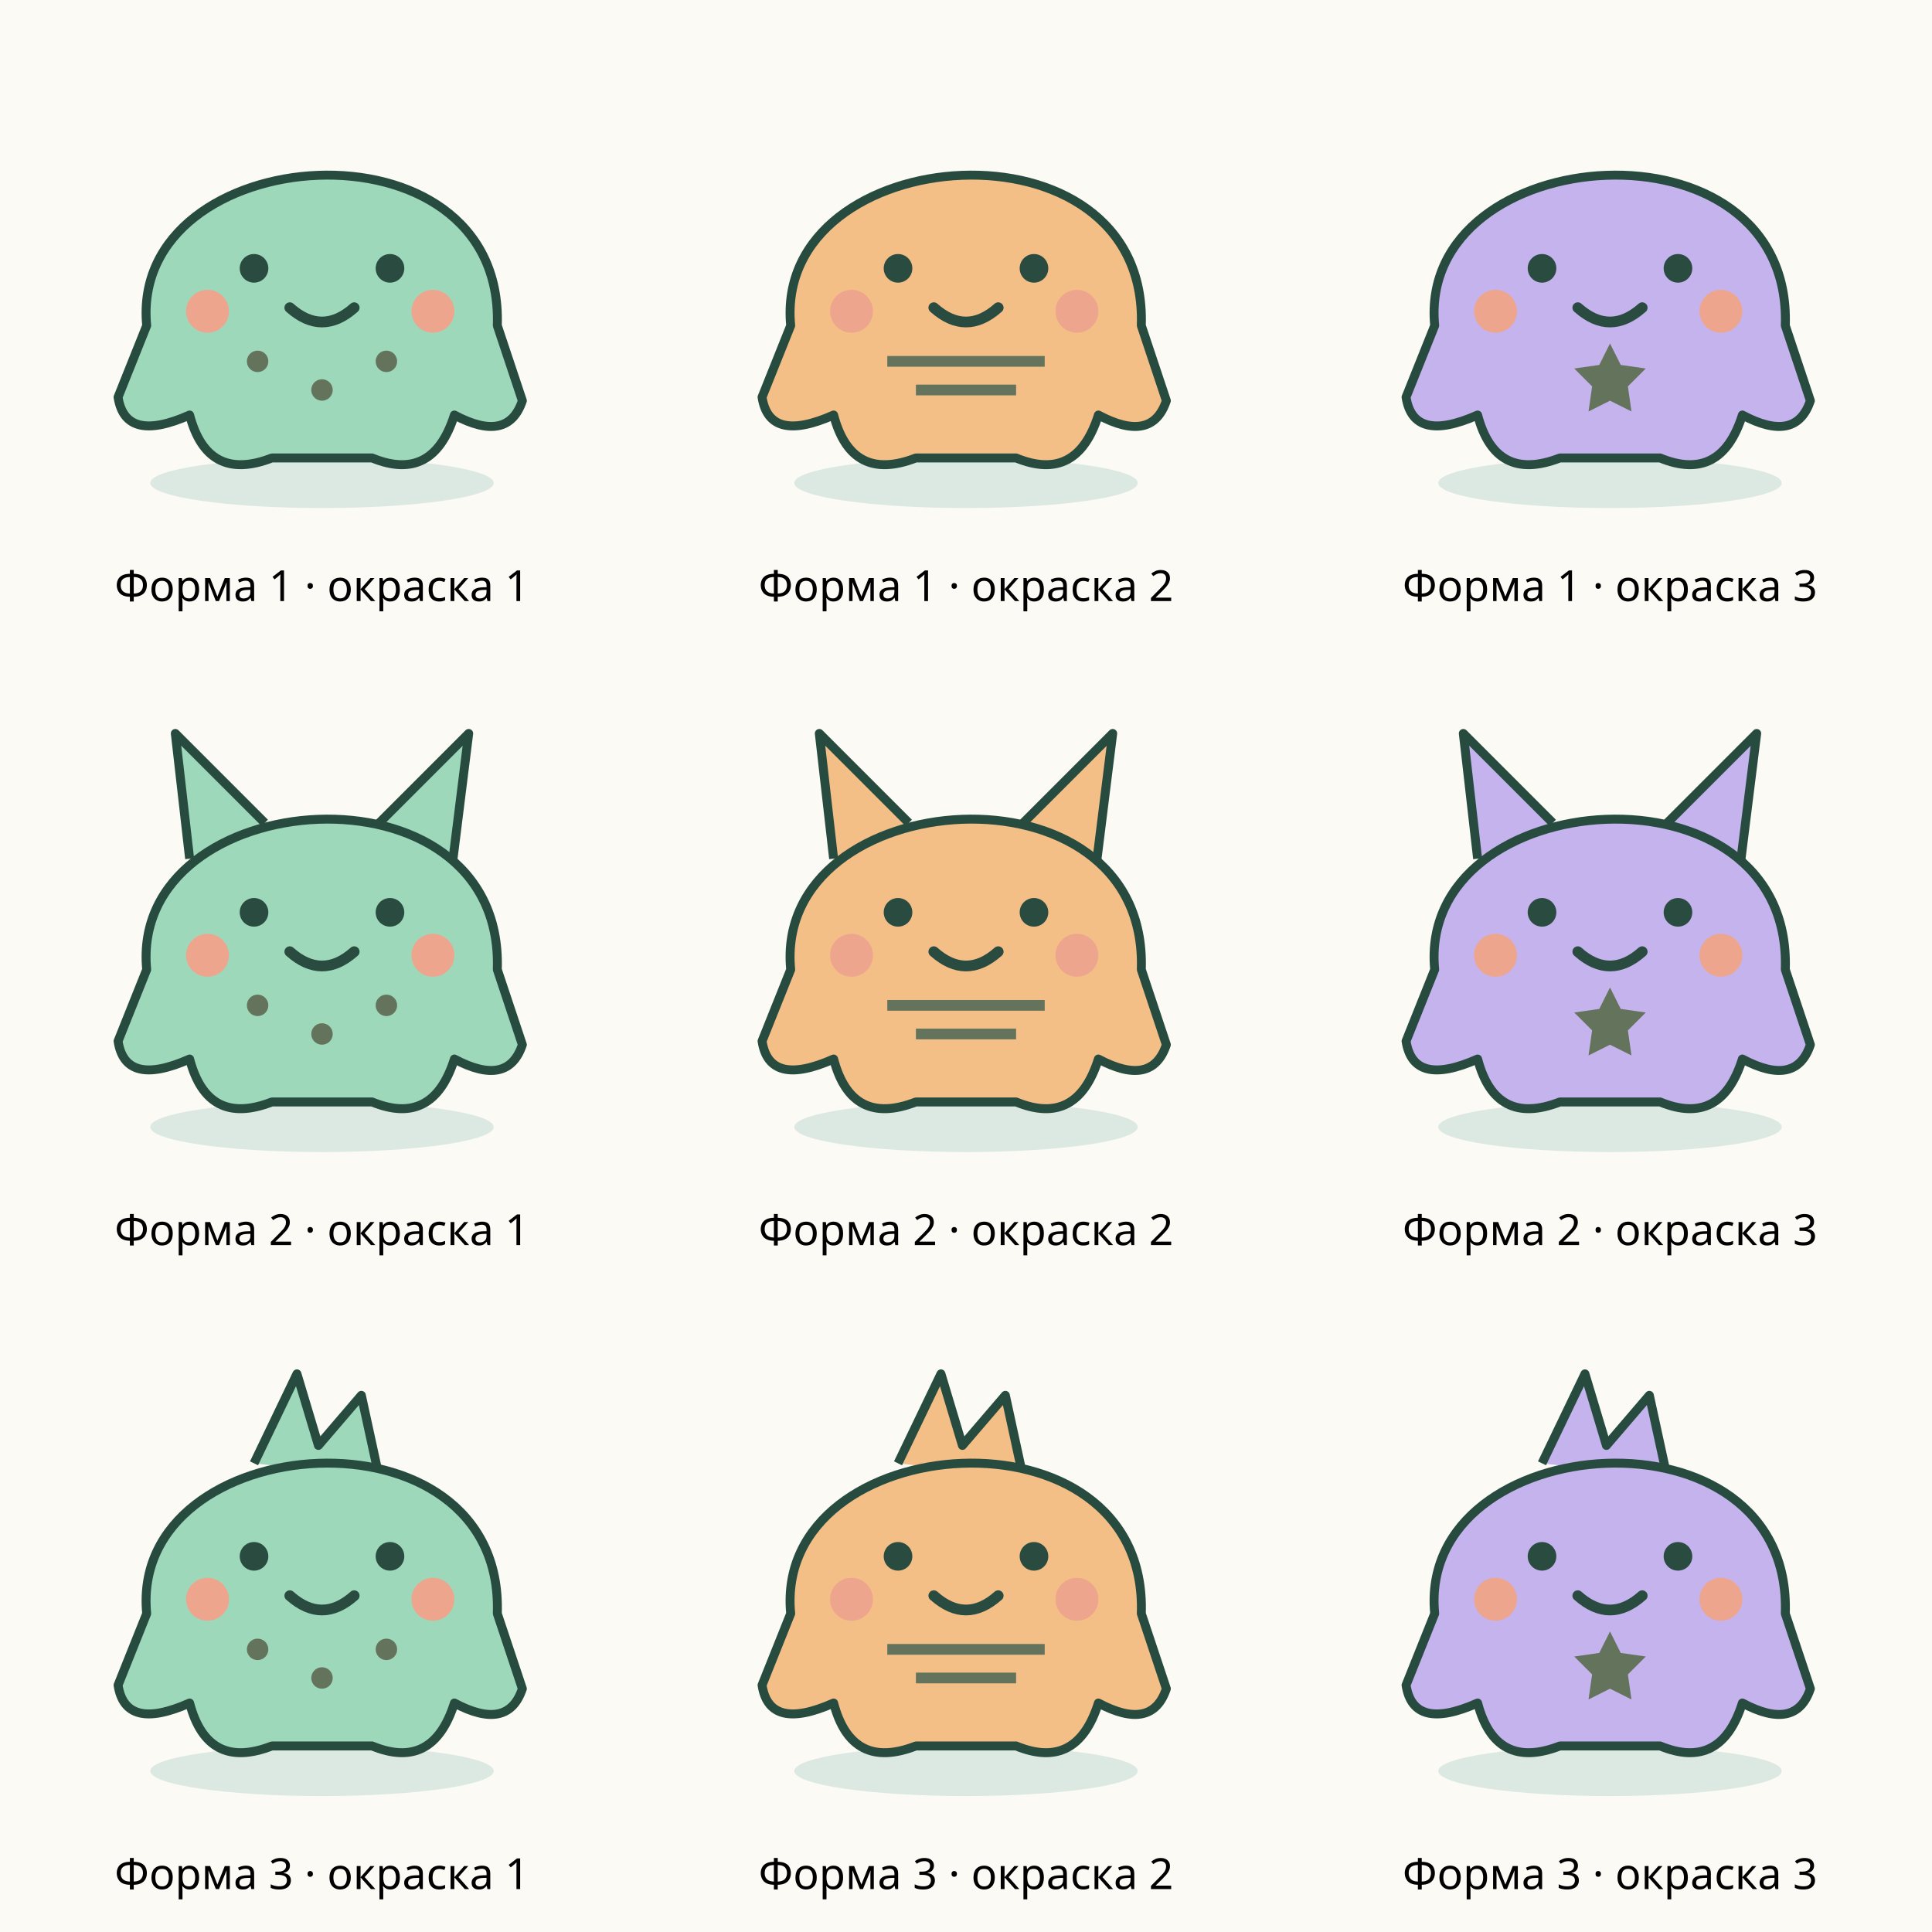
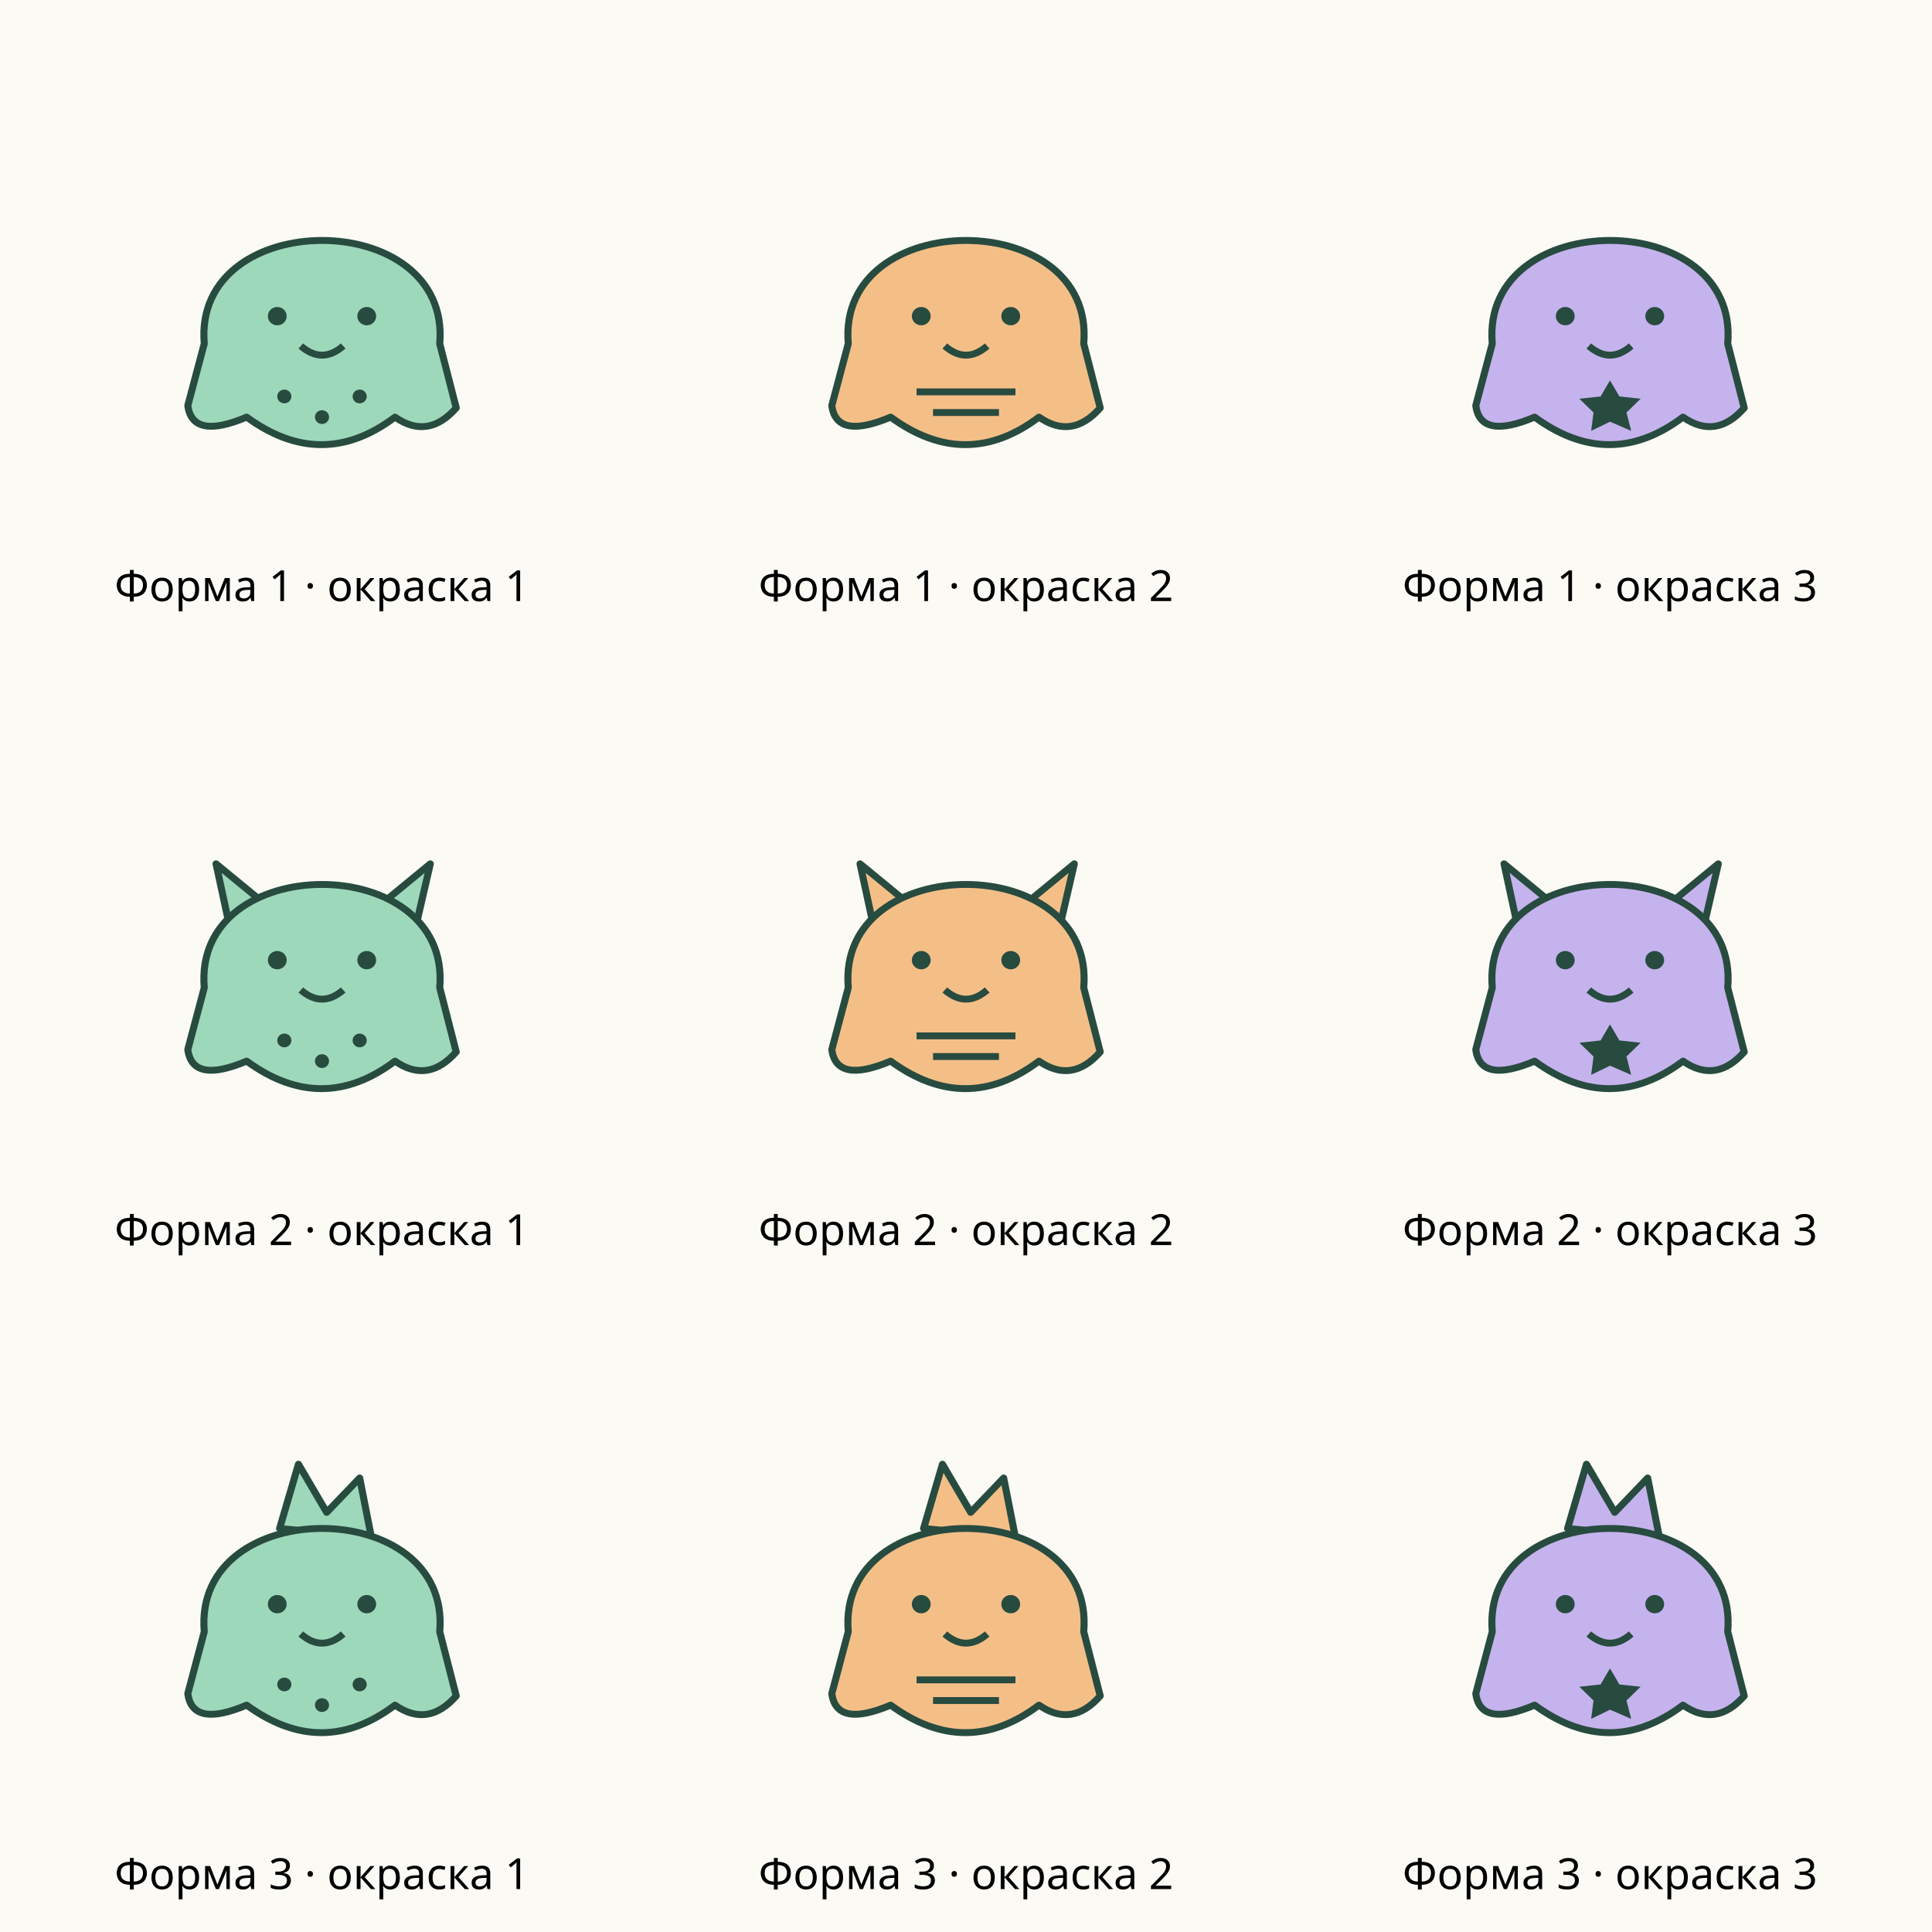
<svg xmlns="http://www.w3.org/2000/svg" width="540" height="540" viewBox="0 0 540 540">
  <rect width="540" height="540" fill="#fbfaf4" />
  <g transform="translate(10,10)">
-     <svg width="160" height="135" viewBox="0 0 160 135" role="img" aria-label="Финни, форма 1, окраска 1">
-       <ellipse cx="80" cy="125" rx="48" ry="7" fill="#dce9e2" />
-       <g fill="#9ed8bb" stroke="#284b40" stroke-width="2.5" stroke-linejoin="round">
-         <path d="M31 81C26 29 131 21 129 81L136 102Q132 114 117 106Q111 125 94 118H66Q48 125 43 106Q25 114 23 101Z" />
+     <svg width="160" height="135" viewBox="0 0 160 160" role="img" aria-label="Форма 1, окраска 1, Малыш">
+       <g transform="translate(17.6 33.6) scale(0.78 0.76)">
+         <g fill="#9ed8bb" stroke="#284b40" stroke-width="3" stroke-linejoin="round">
+           <path d="M30 90C25 30 135 30 130 90L137 118Q125 132 111 122Q80 146 48 122Q25 132 23 117Z" />
+         </g>
+         <g fill="#284b40">
+           <circle cx="61" cy="78" r="4" />
+           <circle cx="99" cy="78" r="4" />
+           <path d="M71 91Q80 99 89 91" fill="none" stroke="#284b40" stroke-width="3" />
+           <circle cx="64" cy="113" r="3" />
+           <circle cx="80" cy="122" r="3" />
+           <circle cx="96" cy="113" r="3" />
+         </g>
      </g>
-       <g fill="#294b40">
-         <circle cx="61" cy="65" r="4" />
-         <circle cx="99" cy="65" r="4" />
-         <path d="M71 76Q80 84 89 76" fill="none" stroke="#294b40" stroke-width="3" stroke-linecap="round" />
-       </g>
-       <g color="#64745c" fill="currentColor">
-         <circle cx="62" cy="91" r="3" />
-         <circle cx="80" cy="99" r="3" />
-         <circle cx="98" cy="91" r="3" />
-       </g>
-       <circle cx="48" cy="77" r="6" fill="#eea58d" />
-       <circle cx="111" cy="77" r="6" fill="#eea58d" />
    </svg>
    <text x="80" y="158" text-anchor="middle" font-family="sans-serif" font-size="12">Форма 1 · окраска 1</text>
  </g>
  <g transform="translate(190,10)">
-     <svg width="160" height="135" viewBox="0 0 160 135" role="img" aria-label="Финни, форма 1, окраска 2">
-       <ellipse cx="80" cy="125" rx="48" ry="7" fill="#dce9e2" />
-       <g fill="#f4bf87" stroke="#284b40" stroke-width="2.5" stroke-linejoin="round">
-         <path d="M31 81C26 29 131 21 129 81L136 102Q132 114 117 106Q111 125 94 118H66Q48 125 43 106Q25 114 23 101Z" />
+     <svg width="160" height="135" viewBox="0 0 160 160" role="img" aria-label="Форма 1, окраска 2, Малыш">
+       <g transform="translate(17.6 33.6) scale(0.78 0.76)">
+         <g fill="#f4bf87" stroke="#284b40" stroke-width="3" stroke-linejoin="round">
+           <path d="M30 90C25 30 135 30 130 90L137 118Q125 132 111 122Q80 146 48 122Q25 132 23 117Z" />
+         </g>
+         <g fill="#284b40">
+           <circle cx="61" cy="78" r="4" />
+           <circle cx="99" cy="78" r="4" />
+           <path d="M71 91Q80 99 89 91" fill="none" stroke="#284b40" stroke-width="3" />
+           <path d="M59 111h42M66 120h28" stroke="#284b40" stroke-width="3" />
+         </g>
      </g>
-       <g fill="#294b40">
-         <circle cx="61" cy="65" r="4" />
-         <circle cx="99" cy="65" r="4" />
-         <path d="M71 76Q80 84 89 76" fill="none" stroke="#294b40" stroke-width="3" stroke-linecap="round" />
-       </g>
-       <g color="#64745c" fill="currentColor">
-         <path d="M58 91h44M66 99h28" fill="none" stroke="currentColor" stroke-width="3" />
-       </g>
-       <circle cx="48" cy="77" r="6" fill="#eea58d" />
-       <circle cx="111" cy="77" r="6" fill="#eea58d" />
    </svg>
    <text x="80" y="158" text-anchor="middle" font-family="sans-serif" font-size="12">Форма 1 · окраска 2</text>
  </g>
  <g transform="translate(370,10)">
-     <svg width="160" height="135" viewBox="0 0 160 135" role="img" aria-label="Финни, форма 1, окраска 3">
-       <ellipse cx="80" cy="125" rx="48" ry="7" fill="#dce9e2" />
-       <g fill="#c5b3ed" stroke="#284b40" stroke-width="2.5" stroke-linejoin="round">
-         <path d="M31 81C26 29 131 21 129 81L136 102Q132 114 117 106Q111 125 94 118H66Q48 125 43 106Q25 114 23 101Z" />
+     <svg width="160" height="135" viewBox="0 0 160 160" role="img" aria-label="Форма 1, окраска 3, Малыш">
+       <g transform="translate(17.6 33.6) scale(0.78 0.76)">
+         <g fill="#c5b3ed" stroke="#284b40" stroke-width="3" stroke-linejoin="round">
+           <path d="M30 90C25 30 135 30 130 90L137 118Q125 132 111 122Q80 146 48 122Q25 132 23 117Z" />
+         </g>
+         <g fill="#284b40">
+           <circle cx="61" cy="78" r="4" />
+           <circle cx="99" cy="78" r="4" />
+           <path d="M71 91Q80 99 89 91" fill="none" stroke="#284b40" stroke-width="3" />
+           <path d="m80 106 4 7 9 1-6 6 2 8-9-4-8 4 1-8-6-6 9-1z" />
+         </g>
      </g>
-       <g fill="#294b40">
-         <circle cx="61" cy="65" r="4" />
-         <circle cx="99" cy="65" r="4" />
-         <path d="M71 76Q80 84 89 76" fill="none" stroke="#294b40" stroke-width="3" stroke-linecap="round" />
-       </g>
-       <g color="#64745c" fill="currentColor">
-         <path d="m80 86 3 6 7 1-5 5 1 7-6-3-6 3 1-7-5-5 7-1z" />
-       </g>
-       <circle cx="48" cy="77" r="6" fill="#eea58d" />
-       <circle cx="111" cy="77" r="6" fill="#eea58d" />
    </svg>
    <text x="80" y="158" text-anchor="middle" font-family="sans-serif" font-size="12">Форма 1 · окраска 3</text>
  </g>
  <g transform="translate(10,190)">
-     <svg width="160" height="135" viewBox="0 0 160 135" role="img" aria-label="Финни, форма 2, окраска 1">
-       <ellipse cx="80" cy="125" rx="48" ry="7" fill="#dce9e2" />
-       <g fill="#9ed8bb" stroke="#284b40" stroke-width="2.5" stroke-linejoin="round">
-         <path d="M43 50L39 15L64 40M96 40L121 15L116 55" />
-         <path d="M31 81C26 29 131 21 129 81L136 102Q132 114 117 106Q111 125 94 118H66Q48 125 43 106Q25 114 23 101Z" />
+     <svg width="160" height="135" viewBox="0 0 160 160" role="img" aria-label="Форма 2, окраска 1, Малыш">
+       <g transform="translate(17.6 33.6) scale(0.78 0.76)">
+         <g fill="#9ed8bb" stroke="#284b40" stroke-width="3" stroke-linejoin="round">
+           <path d="M43 74L35 36L67 63M94 63L126 36L117 76" />
+           <path d="M30 90C25 30 135 30 130 90L137 118Q125 132 111 122Q80 146 48 122Q25 132 23 117Z" />
+         </g>
+         <g fill="#284b40">
+           <circle cx="61" cy="78" r="4" />
+           <circle cx="99" cy="78" r="4" />
+           <path d="M71 91Q80 99 89 91" fill="none" stroke="#284b40" stroke-width="3" />
+           <circle cx="64" cy="113" r="3" />
+           <circle cx="80" cy="122" r="3" />
+           <circle cx="96" cy="113" r="3" />
+         </g>
      </g>
-       <g fill="#294b40">
-         <circle cx="61" cy="65" r="4" />
-         <circle cx="99" cy="65" r="4" />
-         <path d="M71 76Q80 84 89 76" fill="none" stroke="#294b40" stroke-width="3" stroke-linecap="round" />
-       </g>
-       <g color="#64745c" fill="currentColor">
-         <circle cx="62" cy="91" r="3" />
-         <circle cx="80" cy="99" r="3" />
-         <circle cx="98" cy="91" r="3" />
-       </g>
-       <circle cx="48" cy="77" r="6" fill="#eea58d" />
-       <circle cx="111" cy="77" r="6" fill="#eea58d" />
    </svg>
    <text x="80" y="158" text-anchor="middle" font-family="sans-serif" font-size="12">Форма 2 · окраска 1</text>
  </g>
  <g transform="translate(190,190)">
-     <svg width="160" height="135" viewBox="0 0 160 135" role="img" aria-label="Финни, форма 2, окраска 2">
-       <ellipse cx="80" cy="125" rx="48" ry="7" fill="#dce9e2" />
-       <g fill="#f4bf87" stroke="#284b40" stroke-width="2.5" stroke-linejoin="round">
-         <path d="M43 50L39 15L64 40M96 40L121 15L116 55" />
-         <path d="M31 81C26 29 131 21 129 81L136 102Q132 114 117 106Q111 125 94 118H66Q48 125 43 106Q25 114 23 101Z" />
+     <svg width="160" height="135" viewBox="0 0 160 160" role="img" aria-label="Форма 2, окраска 2, Малыш">
+       <g transform="translate(17.6 33.6) scale(0.78 0.76)">
+         <g fill="#f4bf87" stroke="#284b40" stroke-width="3" stroke-linejoin="round">
+           <path d="M43 74L35 36L67 63M94 63L126 36L117 76" />
+           <path d="M30 90C25 30 135 30 130 90L137 118Q125 132 111 122Q80 146 48 122Q25 132 23 117Z" />
+         </g>
+         <g fill="#284b40">
+           <circle cx="61" cy="78" r="4" />
+           <circle cx="99" cy="78" r="4" />
+           <path d="M71 91Q80 99 89 91" fill="none" stroke="#284b40" stroke-width="3" />
+           <path d="M59 111h42M66 120h28" stroke="#284b40" stroke-width="3" />
+         </g>
      </g>
-       <g fill="#294b40">
-         <circle cx="61" cy="65" r="4" />
-         <circle cx="99" cy="65" r="4" />
-         <path d="M71 76Q80 84 89 76" fill="none" stroke="#294b40" stroke-width="3" stroke-linecap="round" />
-       </g>
-       <g color="#64745c" fill="currentColor">
-         <path d="M58 91h44M66 99h28" fill="none" stroke="currentColor" stroke-width="3" />
-       </g>
-       <circle cx="48" cy="77" r="6" fill="#eea58d" />
-       <circle cx="111" cy="77" r="6" fill="#eea58d" />
    </svg>
    <text x="80" y="158" text-anchor="middle" font-family="sans-serif" font-size="12">Форма 2 · окраска 2</text>
  </g>
  <g transform="translate(370,190)">
-     <svg width="160" height="135" viewBox="0 0 160 135" role="img" aria-label="Финни, форма 2, окраска 3">
-       <ellipse cx="80" cy="125" rx="48" ry="7" fill="#dce9e2" />
-       <g fill="#c5b3ed" stroke="#284b40" stroke-width="2.5" stroke-linejoin="round">
-         <path d="M43 50L39 15L64 40M96 40L121 15L116 55" />
-         <path d="M31 81C26 29 131 21 129 81L136 102Q132 114 117 106Q111 125 94 118H66Q48 125 43 106Q25 114 23 101Z" />
+     <svg width="160" height="135" viewBox="0 0 160 160" role="img" aria-label="Форма 2, окраска 3, Малыш">
+       <g transform="translate(17.6 33.6) scale(0.78 0.76)">
+         <g fill="#c5b3ed" stroke="#284b40" stroke-width="3" stroke-linejoin="round">
+           <path d="M43 74L35 36L67 63M94 63L126 36L117 76" />
+           <path d="M30 90C25 30 135 30 130 90L137 118Q125 132 111 122Q80 146 48 122Q25 132 23 117Z" />
+         </g>
+         <g fill="#284b40">
+           <circle cx="61" cy="78" r="4" />
+           <circle cx="99" cy="78" r="4" />
+           <path d="M71 91Q80 99 89 91" fill="none" stroke="#284b40" stroke-width="3" />
+           <path d="m80 106 4 7 9 1-6 6 2 8-9-4-8 4 1-8-6-6 9-1z" />
+         </g>
      </g>
-       <g fill="#294b40">
-         <circle cx="61" cy="65" r="4" />
-         <circle cx="99" cy="65" r="4" />
-         <path d="M71 76Q80 84 89 76" fill="none" stroke="#294b40" stroke-width="3" stroke-linecap="round" />
-       </g>
-       <g color="#64745c" fill="currentColor">
-         <path d="m80 86 3 6 7 1-5 5 1 7-6-3-6 3 1-7-5-5 7-1z" />
-       </g>
-       <circle cx="48" cy="77" r="6" fill="#eea58d" />
-       <circle cx="111" cy="77" r="6" fill="#eea58d" />
    </svg>
    <text x="80" y="158" text-anchor="middle" font-family="sans-serif" font-size="12">Форма 2 · окраска 3</text>
  </g>
  <g transform="translate(10,370)">
-     <svg width="160" height="135" viewBox="0 0 160 135" role="img" aria-label="Финни, форма 3, окраска 1">
-       <ellipse cx="80" cy="125" rx="48" ry="7" fill="#dce9e2" />
-       <g fill="#9ed8bb" stroke="#284b40" stroke-width="2.5" stroke-linejoin="round">
-         <path d="M61 39L73 14L79 34L91 20L96 43" />
-         <path d="M31 81C26 29 131 21 129 81L136 102Q132 114 117 106Q111 125 94 118H66Q48 125 43 106Q25 114 23 101Z" />
+     <svg width="160" height="135" viewBox="0 0 160 160" role="img" aria-label="Форма 3, окраска 1, Малыш">
+       <g transform="translate(17.6 33.6) scale(0.78 0.76)">
+         <g fill="#9ed8bb" stroke="#284b40" stroke-width="3" stroke-linejoin="round">
+           <path d="M62 45L70 17L82 38L96 23L101 49Z" />
+           <path d="M30 90C25 30 135 30 130 90L137 118Q125 132 111 122Q80 146 48 122Q25 132 23 117Z" />
+         </g>
+         <g fill="#284b40">
+           <circle cx="61" cy="78" r="4" />
+           <circle cx="99" cy="78" r="4" />
+           <path d="M71 91Q80 99 89 91" fill="none" stroke="#284b40" stroke-width="3" />
+           <circle cx="64" cy="113" r="3" />
+           <circle cx="80" cy="122" r="3" />
+           <circle cx="96" cy="113" r="3" />
+         </g>
      </g>
-       <g fill="#294b40">
-         <circle cx="61" cy="65" r="4" />
-         <circle cx="99" cy="65" r="4" />
-         <path d="M71 76Q80 84 89 76" fill="none" stroke="#294b40" stroke-width="3" stroke-linecap="round" />
-       </g>
-       <g color="#64745c" fill="currentColor">
-         <circle cx="62" cy="91" r="3" />
-         <circle cx="80" cy="99" r="3" />
-         <circle cx="98" cy="91" r="3" />
-       </g>
-       <circle cx="48" cy="77" r="6" fill="#eea58d" />
-       <circle cx="111" cy="77" r="6" fill="#eea58d" />
    </svg>
    <text x="80" y="158" text-anchor="middle" font-family="sans-serif" font-size="12">Форма 3 · окраска 1</text>
  </g>
  <g transform="translate(190,370)">
-     <svg width="160" height="135" viewBox="0 0 160 135" role="img" aria-label="Финни, форма 3, окраска 2">
-       <ellipse cx="80" cy="125" rx="48" ry="7" fill="#dce9e2" />
-       <g fill="#f4bf87" stroke="#284b40" stroke-width="2.5" stroke-linejoin="round">
-         <path d="M61 39L73 14L79 34L91 20L96 43" />
-         <path d="M31 81C26 29 131 21 129 81L136 102Q132 114 117 106Q111 125 94 118H66Q48 125 43 106Q25 114 23 101Z" />
+     <svg width="160" height="135" viewBox="0 0 160 160" role="img" aria-label="Форма 3, окраска 2, Малыш">
+       <g transform="translate(17.6 33.6) scale(0.78 0.76)">
+         <g fill="#f4bf87" stroke="#284b40" stroke-width="3" stroke-linejoin="round">
+           <path d="M62 45L70 17L82 38L96 23L101 49Z" />
+           <path d="M30 90C25 30 135 30 130 90L137 118Q125 132 111 122Q80 146 48 122Q25 132 23 117Z" />
+         </g>
+         <g fill="#284b40">
+           <circle cx="61" cy="78" r="4" />
+           <circle cx="99" cy="78" r="4" />
+           <path d="M71 91Q80 99 89 91" fill="none" stroke="#284b40" stroke-width="3" />
+           <path d="M59 111h42M66 120h28" stroke="#284b40" stroke-width="3" />
+         </g>
      </g>
-       <g fill="#294b40">
-         <circle cx="61" cy="65" r="4" />
-         <circle cx="99" cy="65" r="4" />
-         <path d="M71 76Q80 84 89 76" fill="none" stroke="#294b40" stroke-width="3" stroke-linecap="round" />
-       </g>
-       <g color="#64745c" fill="currentColor">
-         <path d="M58 91h44M66 99h28" fill="none" stroke="currentColor" stroke-width="3" />
-       </g>
-       <circle cx="48" cy="77" r="6" fill="#eea58d" />
-       <circle cx="111" cy="77" r="6" fill="#eea58d" />
    </svg>
    <text x="80" y="158" text-anchor="middle" font-family="sans-serif" font-size="12">Форма 3 · окраска 2</text>
  </g>
  <g transform="translate(370,370)">
-     <svg width="160" height="135" viewBox="0 0 160 135" role="img" aria-label="Финни, форма 3, окраска 3">
-       <ellipse cx="80" cy="125" rx="48" ry="7" fill="#dce9e2" />
-       <g fill="#c5b3ed" stroke="#284b40" stroke-width="2.5" stroke-linejoin="round">
-         <path d="M61 39L73 14L79 34L91 20L96 43" />
-         <path d="M31 81C26 29 131 21 129 81L136 102Q132 114 117 106Q111 125 94 118H66Q48 125 43 106Q25 114 23 101Z" />
+     <svg width="160" height="135" viewBox="0 0 160 160" role="img" aria-label="Форма 3, окраска 3, Малыш">
+       <g transform="translate(17.6 33.6) scale(0.78 0.76)">
+         <g fill="#c5b3ed" stroke="#284b40" stroke-width="3" stroke-linejoin="round">
+           <path d="M62 45L70 17L82 38L96 23L101 49Z" />
+           <path d="M30 90C25 30 135 30 130 90L137 118Q125 132 111 122Q80 146 48 122Q25 132 23 117Z" />
+         </g>
+         <g fill="#284b40">
+           <circle cx="61" cy="78" r="4" />
+           <circle cx="99" cy="78" r="4" />
+           <path d="M71 91Q80 99 89 91" fill="none" stroke="#284b40" stroke-width="3" />
+           <path d="m80 106 4 7 9 1-6 6 2 8-9-4-8 4 1-8-6-6 9-1z" />
+         </g>
      </g>
-       <g fill="#294b40">
-         <circle cx="61" cy="65" r="4" />
-         <circle cx="99" cy="65" r="4" />
-         <path d="M71 76Q80 84 89 76" fill="none" stroke="#294b40" stroke-width="3" stroke-linecap="round" />
-       </g>
-       <g color="#64745c" fill="currentColor">
-         <path d="m80 86 3 6 7 1-5 5 1 7-6-3-6 3 1-7-5-5 7-1z" />
-       </g>
-       <circle cx="48" cy="77" r="6" fill="#eea58d" />
-       <circle cx="111" cy="77" r="6" fill="#eea58d" />
    </svg>
    <text x="80" y="158" text-anchor="middle" font-family="sans-serif" font-size="12">Форма 3 · окраска 3</text>
  </g>
</svg>
